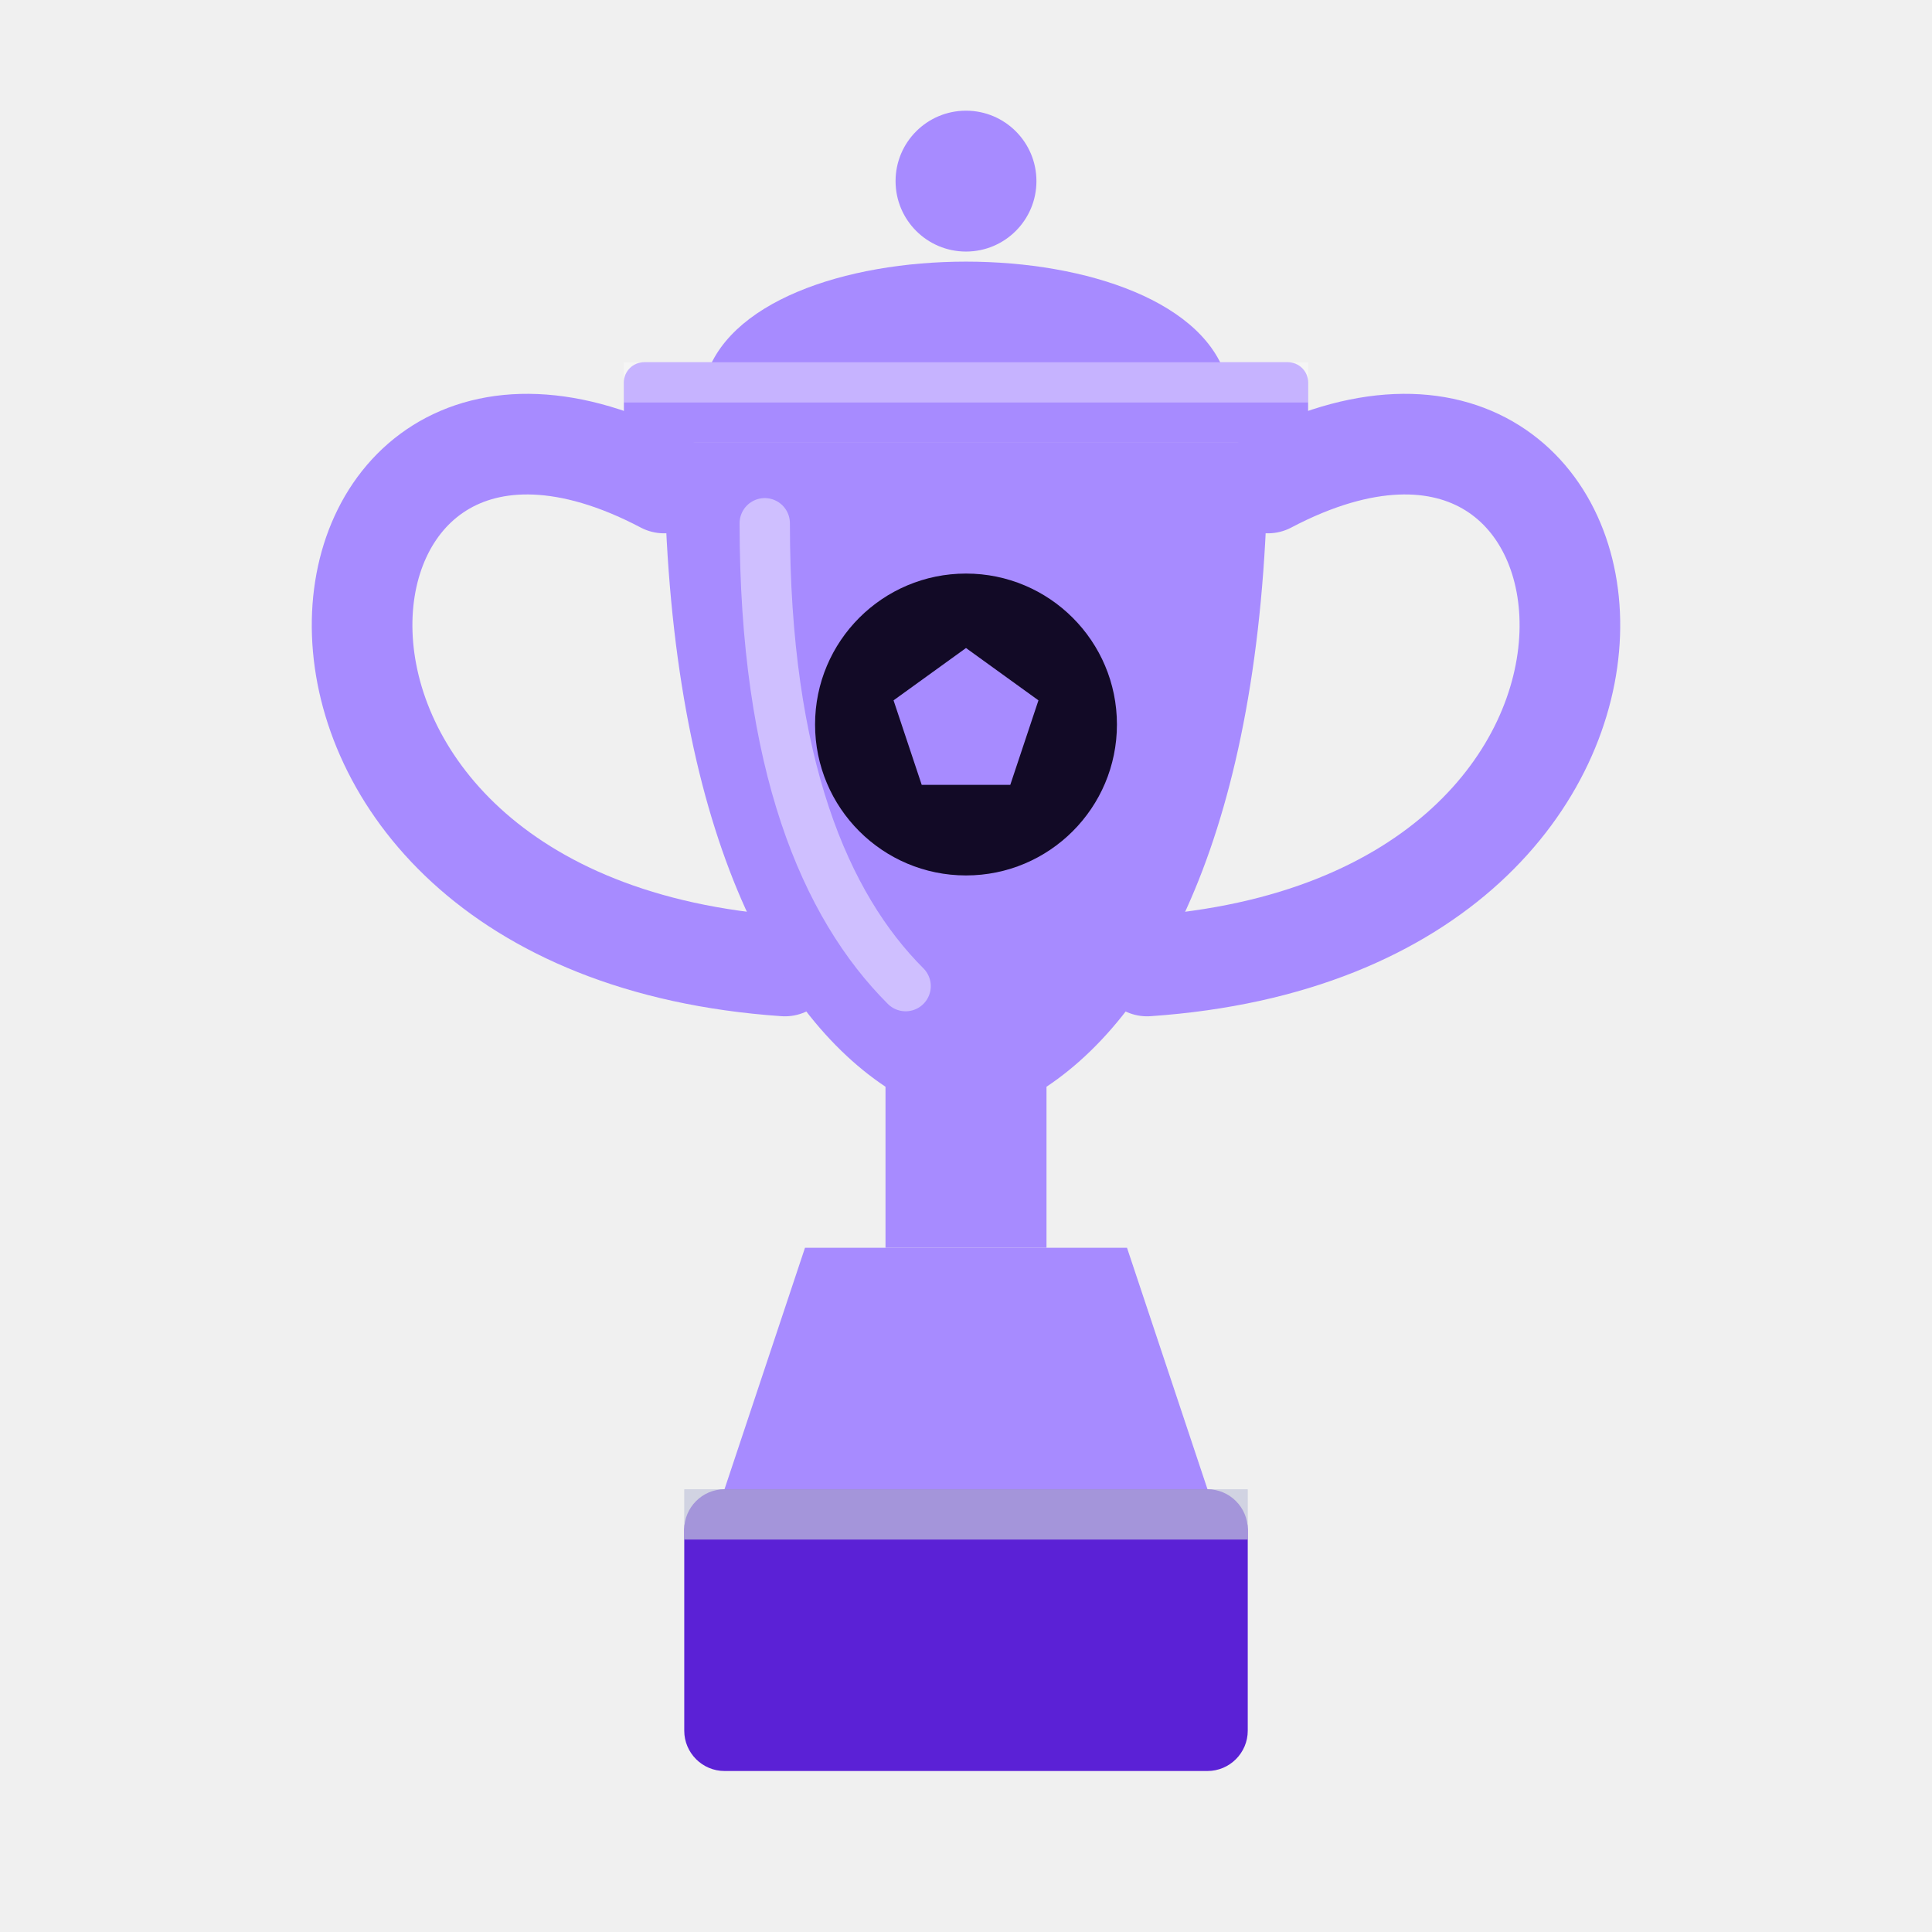
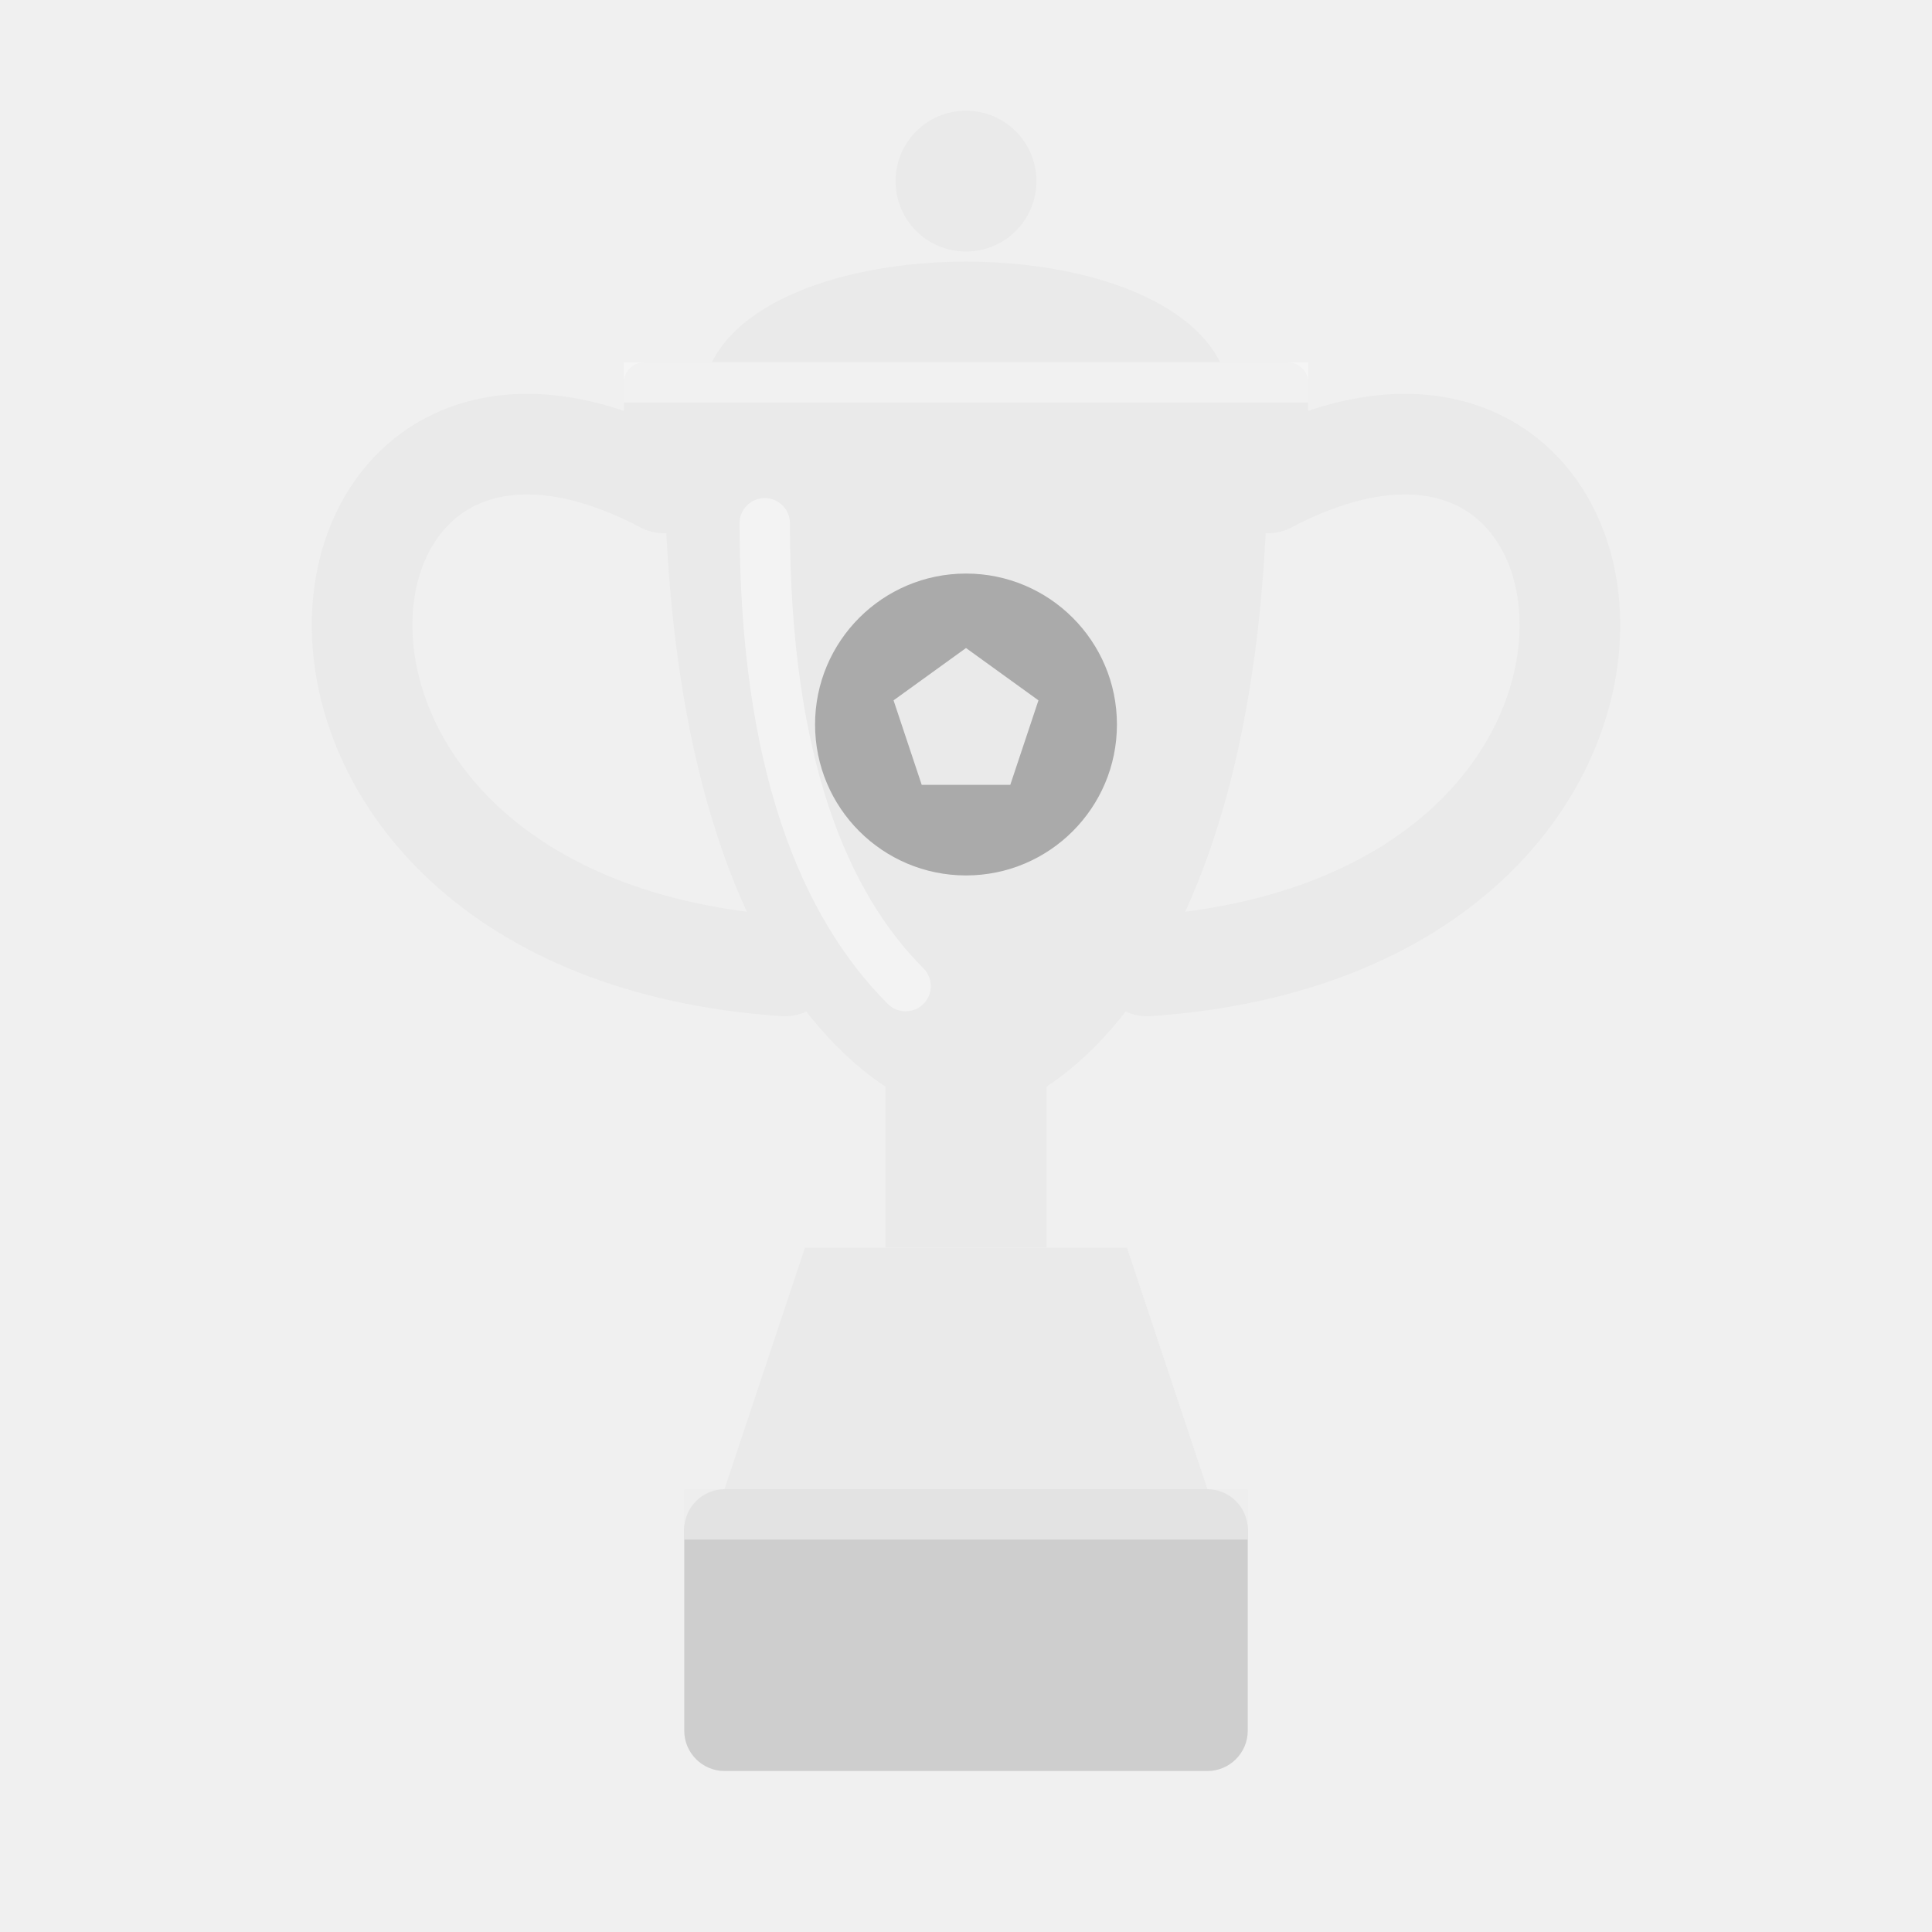
<svg xmlns="http://www.w3.org/2000/svg" width="96" height="96" viewBox="0 0 96 96">
  <g id="Layer_1" data-name="Layer 1">
-     <path d="M33 24 C14 14 10 46 39 48" fill="none" stroke="#a78bff" stroke-width="5" stroke-linecap="round" stroke-miterlimit="10" />
-     <path d="M63 24 C82 14 86 46 57 48" fill="none" stroke="#a78bff" stroke-width="5" stroke-linecap="round" stroke-miterlimit="10" />
-     <circle cx="48" cy="9" r="3.5" fill="#a78bff" />
-     <path d="M35 19 C37 11 59 11 61 19 Z" fill="#a78bff" />
-     <path d="M32 18 L64 18 C64.55 18 65 18.45 65 19 L65 21 C65 21.55 64.55 22 64 22 L32 22 C31.45 22 31 21.55 31 21 L31 19 C31 18.45 31.45 18 32 18 Z" fill="#a78bff" />
-     <path d="M33 22 L63 22 C63 40 58 50 52 54 L52 62 L44 62 L44 54 C38 50 33 40 33 22 Z" fill="#a78bff" />
-     <polygon points="40,62 56,62 60,74 36,74" fill="#a78bff" />
+     <path d="M33 24 C14 14 10 46 39 48" fill="none" stroke="#eaeaea" stroke-width="5" stroke-linecap="round" stroke-miterlimit="10" />
+     <path d="M63 24 C82 14 86 46 57 48" fill="none" stroke="#eaeaea" stroke-width="5" stroke-linecap="round" stroke-miterlimit="10" />
+     <circle cx="48" cy="9" r="3.5" fill="#eaeaea" />
+     <path d="M35 19 C37 11 59 11 61 19 Z" fill="#eaeaea" />
+     <path d="M32 18 L64 18 C64.55 18 65 18.45 65 19 L65 21 C65 21.55 64.55 22 64 22 L32 22 C31.45 22 31 21.55 31 21 L31 19 C31 18.45 31.45 18 32 18 Z" fill="#eaeaea" />
+     <path d="M33 22 L63 22 C63 40 58 50 52 54 L52 62 L44 62 L44 54 C38 50 33 40 33 22 Z" fill="#eaeaea" />
+     <polygon points="40,62 56,62 60,74 36,74" fill="#eaeaea" />
    <rect x="31" y="18" width="34" height="2" fill="#ffffff" opacity="0.35" />
    <path d="M38 26 C38 38 41 45 45 49" fill="none" stroke="#ffffff" stroke-width="2.5" stroke-linecap="round" stroke-miterlimit="10" opacity="0.45" />
-     <circle cx="48" cy="36" r="7.5" fill="#120a26" />
-     <polygon points="48,32.2 51.6,34.8 50.2,39 45.8,39 44.4,34.8" fill="#a78bff" />
-     <path d="M36 74 L60 74 C61.1 74 62 74.9 62 76 L62 86 C62 87.1 61.1 88 60 88 L36 88 C34.9 88 34 87.1 34 86 L34 76 C34 74.9 34.9 74 36 74 Z" fill="#5b21d6" />
-     <rect x="34" y="74" width="28" height="2.5" fill="#c3c6db" opacity="0.7" />
+     <circle cx="48" cy="36" r="7.5" fill="#aaaaaa" />
+     <polygon points="48,32.2 51.6,34.8 50.2,39 45.8,39 44.4,34.8" fill="#eaeaea" />
+     <path d="M36 74 L60 74 C61.1 74 62 74.9 62 76 L62 86 C62 87.1 61.1 88 60 88 L36 88 C34.9 88 34 87.1 34 86 L34 76 C34 74.9 34.9 74 36 74 Z" fill="#cecece" />
+     <rect x="34" y="74" width="28" height="2.5" fill="#ededed" opacity="0.7" />
  </g>
</svg>
